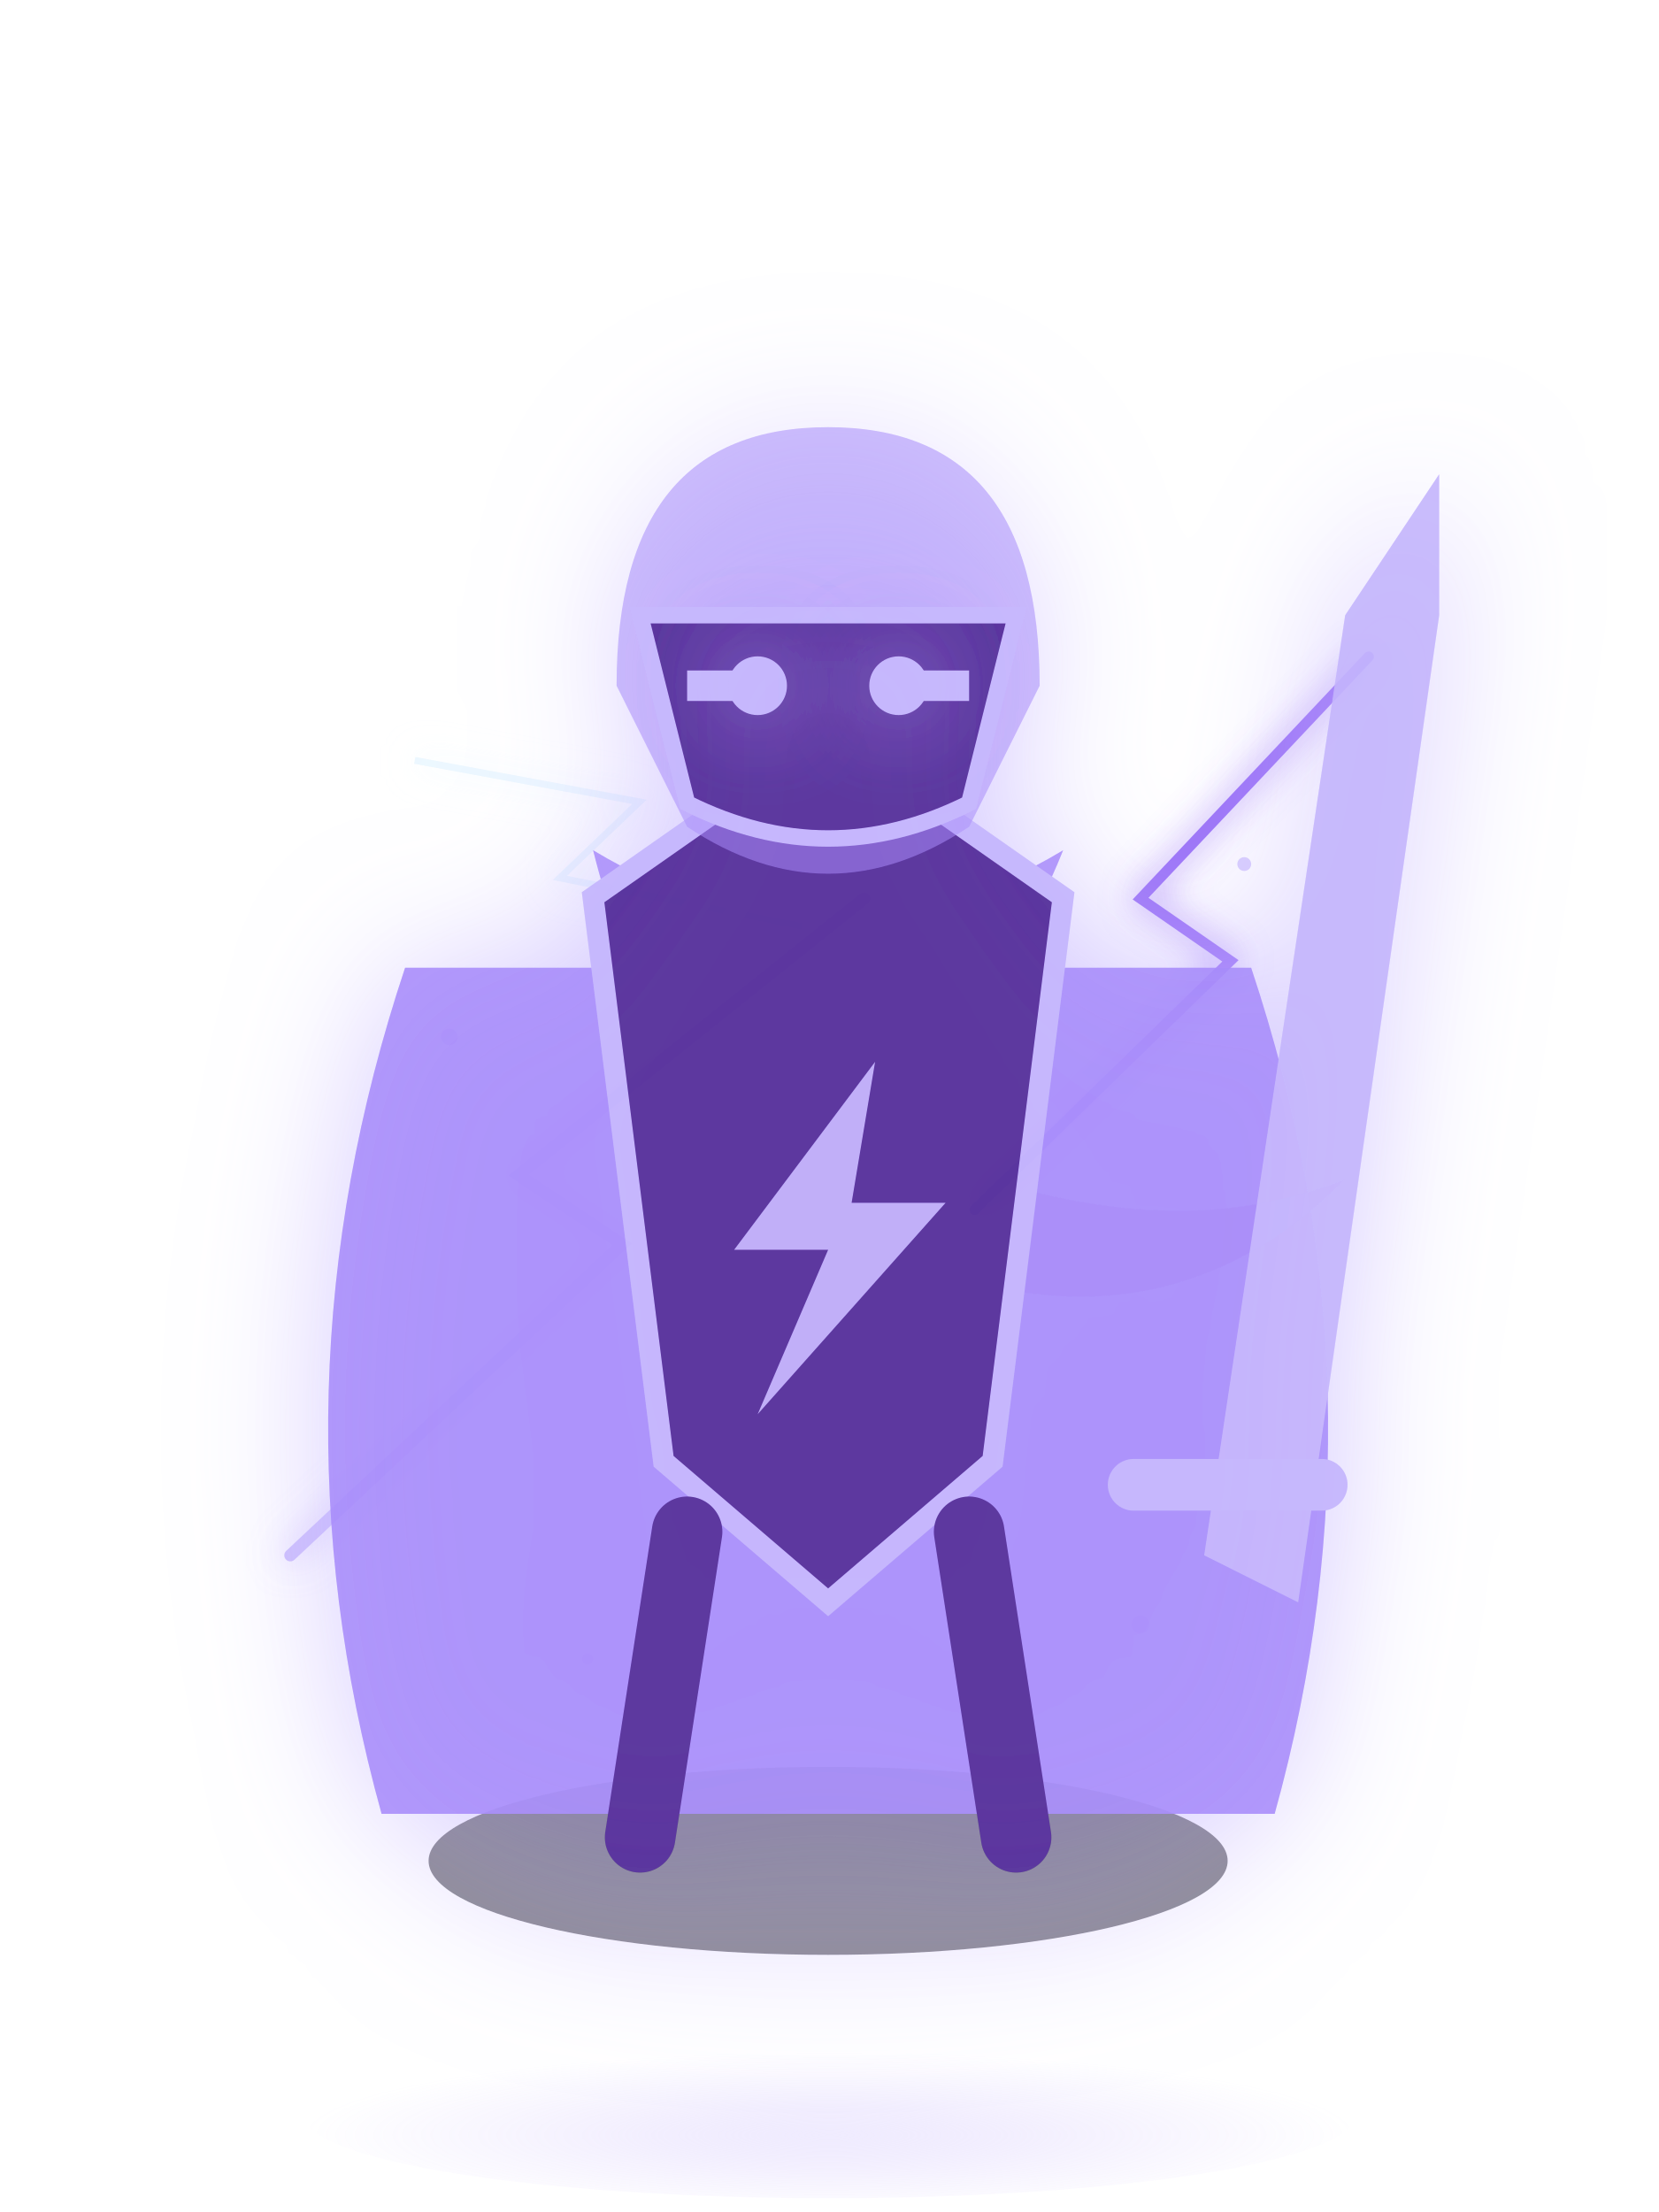
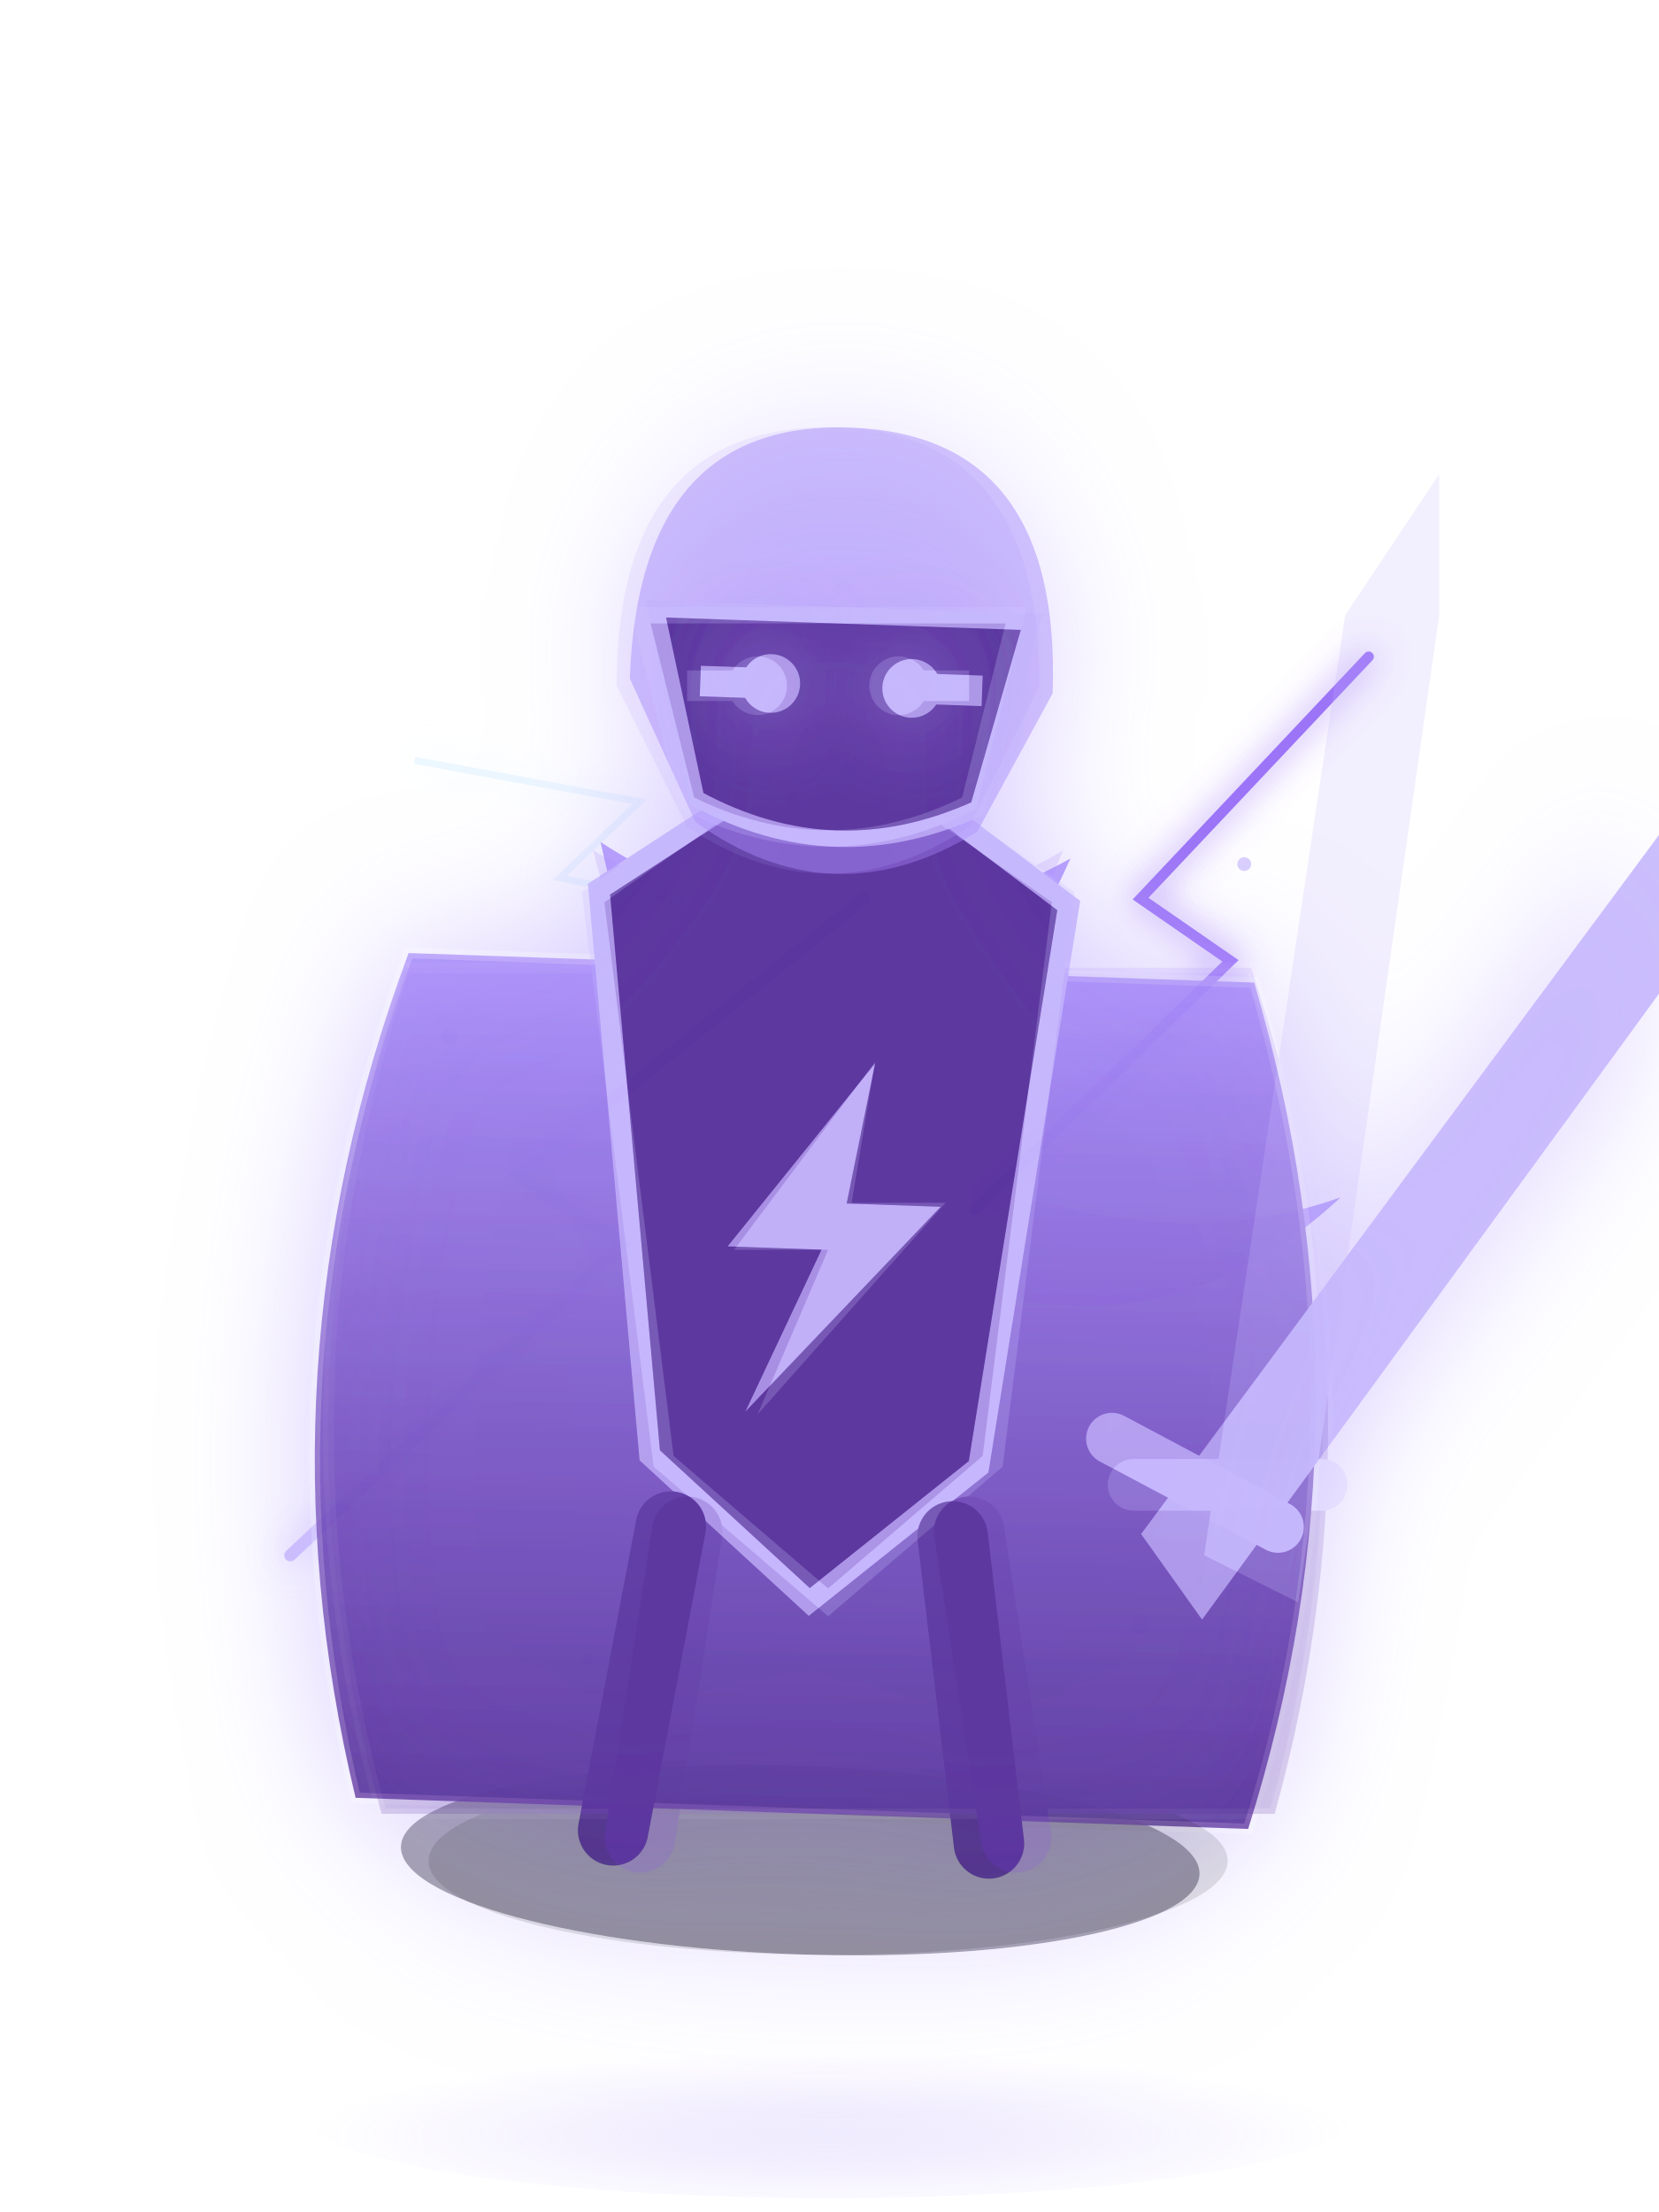
<svg xmlns="http://www.w3.org/2000/svg" viewBox="0 0 480 640" width="480" height="640">
  <defs>
    <radialGradient id="aura" cx="50%" cy="62%" r="50%">
      <stop offset="0%" stop-color="#c4b5fd" stop-opacity=".26" />
      <stop offset="45%" stop-color="#a78bfa" stop-opacity=".12" />
      <stop offset="100%" stop-color="#a78bfa" stop-opacity="0" />
    </radialGradient>
    <linearGradient id="cloak" x1="0" y1="0" x2="0" y2="1">
      <stop offset="0%" stop-color="#a78bfa" />
      <stop offset="100%" stop-color="#4c1d95" />
    </linearGradient>
    <filter id="glow" x="-40%" y="-40%" width="180%" height="180%">
      <feGaussianBlur stdDeviation="5" result="b" />
      <feMerge>
        <feMergeNode in="b" />
        <feMergeNode in="SourceGraphic" />
      </feMerge>
    </filter>
    <filter id="rim" x="-30%" y="-30%" width="160%" height="160%">
      <feDropShadow dx="0" dy="0" stdDeviation="3" flood-color="#c4b5fd" flood-opacity=".8" />
    </filter>
    <style>
-   .hf-cloak{fill:#a78bfa;opacity:.94}
+   .hf-cloak{fill:url(#cloak);opacity:.96;stroke:rgba(255,255,255,.18);stroke-width:.45}
  .hf-cape,.hf-back-cape{fill:#4c1d95;opacity:.88}
  .hf-armor{fill:#4c1d95;stroke:#c4b5fd;stroke-width:.9}
  .hf-shoulder{fill:#4c1d95;stroke:#c4b5fd;stroke-width:.8}
  .hf-robe{fill:#4c1d95;opacity:.94}
  .hf-belt{stroke:#c4b5fd;stroke-width:2;fill:none;opacity:.8}
  .hf-leg{stroke:#4c1d95;stroke-width:3;stroke-linecap:round;fill:none}
  .hf-neck{fill:#4c1d95}
  .hf-head{fill:#a78bfa;opacity:.55}
  .hf-hood{fill:#a78bfa;opacity:.96}
  .hf-helm{fill:#4c1d95;stroke:#c4b5fd;stroke-width:.9}
  .hf-visor{fill:#070b16}
  .hf-plume{fill:#c4b5fd}
  .hf-mask{fill:#4c1d95;stroke:#c4b5fd;stroke-width:.7}
  .hf-eye-slit{stroke:#c4b5fd;stroke-width:1.3}
  .hf-horn{fill:#4c1d95;stroke:#c4b5fd;stroke-width:.6}
  .hf-hat{fill:#4c1d95;stroke:#c4b5fd;stroke-width:.8}
  .hf-crown{fill:#c4b5fd}
  .hf-halo{fill:none;stroke:#c4b5fd;stroke-width:1.4;opacity:.9}
  .hf-eye{fill:#c4b5fd;filter:drop-shadow(0 0 2px #c4b5fd)}
  .hf-wing{fill:#4c1d95;stroke:#c4b5fd;stroke-width:.7;opacity:.95}
  .hf-scarf{fill:#a78bfa;opacity:.9}
  .hf-float-orb{fill:#c4b5fd;filter:drop-shadow(0 0 5px #c4b5fd)}
  .hf-tail{fill:#a78bfa;opacity:.8}
  .hf-sigil{fill:#c4b5fd;opacity:.95}
  .hf-sigil-dot{fill:#070b16}
  .hf-sigil-ring{fill:none;stroke:#c4b5fd;stroke-width:1.4}
  .hf-sigil-line{stroke:#c4b5fd;stroke-width:1.5;fill:none;stroke-linecap:round}
  .hf-wpn-fill{fill:#c4b5fd;opacity:.96}
  .hf-wpn-line{stroke:#c4b5fd;stroke-width:2.2;stroke-linecap:round;fill:none}
  .hf-wpn-line.thin{stroke-width:1;opacity:.75}
  .hf-wpn-glow{fill:none;stroke:#c4b5fd;stroke-width:1;opacity:.35}
  .hf-shadow{fill:rgba(0,0,0,.5)}
</style>
  </defs>
  <ellipse cx="240" cy="612" rx="152" ry="24" fill="url(#aura)" />
  <g opacity=".85" filter="url(#glow)">
    <path d="M84 450 L180 360 L150 340 L250 260" fill="none" stroke="#c4b5fd" stroke-width="3.5" stroke-linecap="round" />
    <path d="M396 190 L330 260 L356 278 L282 350" fill="none" stroke="#8b5cf6" stroke-width="3" stroke-linecap="round" />
    <path d="M120 220 L185 232 L162 254 L232 268" fill="none" stroke="#e0f2fe" stroke-width="2" opacity=".7" />
  </g>
  <g opacity=".65" fill="#c4b5fd">
    <circle cx="130" cy="300" r="2.4" />
    <circle cx="360" cy="250" r="2" />
    <circle cx="330" cy="470" r="2.6" />
    <circle cx="170" cy="480" r="1.6" />
  </g>
-   <g transform="translate(22 42) scale(6.8)" filter="url(#rim)">
+   <g transform="translate(22 42) scale(6.8) rotate(2 32 39)" filter="url(#rim)">
    <g opacity=".9">
      <ellipse class="hf-shadow" cx="32" cy="73" rx="17" ry="4" />
      <path class="hf-scarf" d="M22 30 Q32 36 42 30 Q38 40 30 40 Q44 48 54 44 Q44 54 29 44 Q24 38 22 30 Z" />
      <path class="hf-cloak" d="M14 35 Q8 53 13 71 L51 71 Q56 53 50 35 Z" />
      <path class="hf-armor" d="M22 32 L32 25 L42 32 L39 56 L32 62 L25 56 Z" />
      <path class="hf-leg" d="M26 59 L24 72 M38 59 L40 72" />
      <path class="hf-neck" d="M29 28 L35 28 L36 33 L28 33 Z" />
      <path class="hf-head" d="M23 23 Q23 12 32 12 Q41 12 41 23 L38 29 Q32 33 26 29 Z" />
      <path class="hf-mask" d="M24 20 L40 20 L38 28 Q32 31 26 28 Z" />
      <path class="hf-eye-slit" d="M26 23 L30 23 M34 23 L38 23" />
      <circle class="hf-eye" cx="29" cy="23" r="1.25" />
      <circle class="hf-eye" cx="35" cy="23" r="1.25" />
      <path class="hf-sigil" d="M34 39 L28 47 L32 47 L29 54 L37 45 L33 45 Z" />
-       <g class="hf-weapon">
+       <g class="hf-weapon" transform="rotate(26 50 55)">
        <path class="hf-wpn-fill" d="M48 60 L54 20 L58 14 L58 20 L52 62 Z" />
        <path class="hf-wpn-line" d="M45 57 L53 57" />
      </g>
    </g>
  </g>
  <g opacity=".22" transform="translate(22 42) scale(6.8)">
    <ellipse class="hf-shadow" cx="32" cy="73" rx="17" ry="4" />
    <path class="hf-scarf" d="M22 30 Q32 36 42 30 Q38 40 30 40 Q44 48 54 44 Q44 54 29 44 Q24 38 22 30 Z" />
    <path class="hf-cloak" d="M14 35 Q8 53 13 71 L51 71 Q56 53 50 35 Z" />
    <path class="hf-armor" d="M22 32 L32 25 L42 32 L39 56 L32 62 L25 56 Z" />
    <path class="hf-leg" d="M26 59 L24 72 M38 59 L40 72" />
    <path class="hf-neck" d="M29 28 L35 28 L36 33 L28 33 Z" />
    <path class="hf-head" d="M23 23 Q23 12 32 12 Q41 12 41 23 L38 29 Q32 33 26 29 Z" />
    <path class="hf-mask" d="M24 20 L40 20 L38 28 Q32 31 26 28 Z" />
    <path class="hf-eye-slit" d="M26 23 L30 23 M34 23 L38 23" />
    <circle class="hf-eye" cx="29" cy="23" r="1.25" />
    <circle class="hf-eye" cx="35" cy="23" r="1.25" />
    <path class="hf-sigil" d="M34 39 L28 47 L32 47 L29 54 L37 45 L33 45 Z" />
    <g class="hf-weapon">
      <path class="hf-wpn-fill" d="M48 60 L54 20 L58 14 L58 20 L52 62 Z" />
      <path class="hf-wpn-line" d="M45 57 L53 57" />
    </g>
  </g>
</svg>
